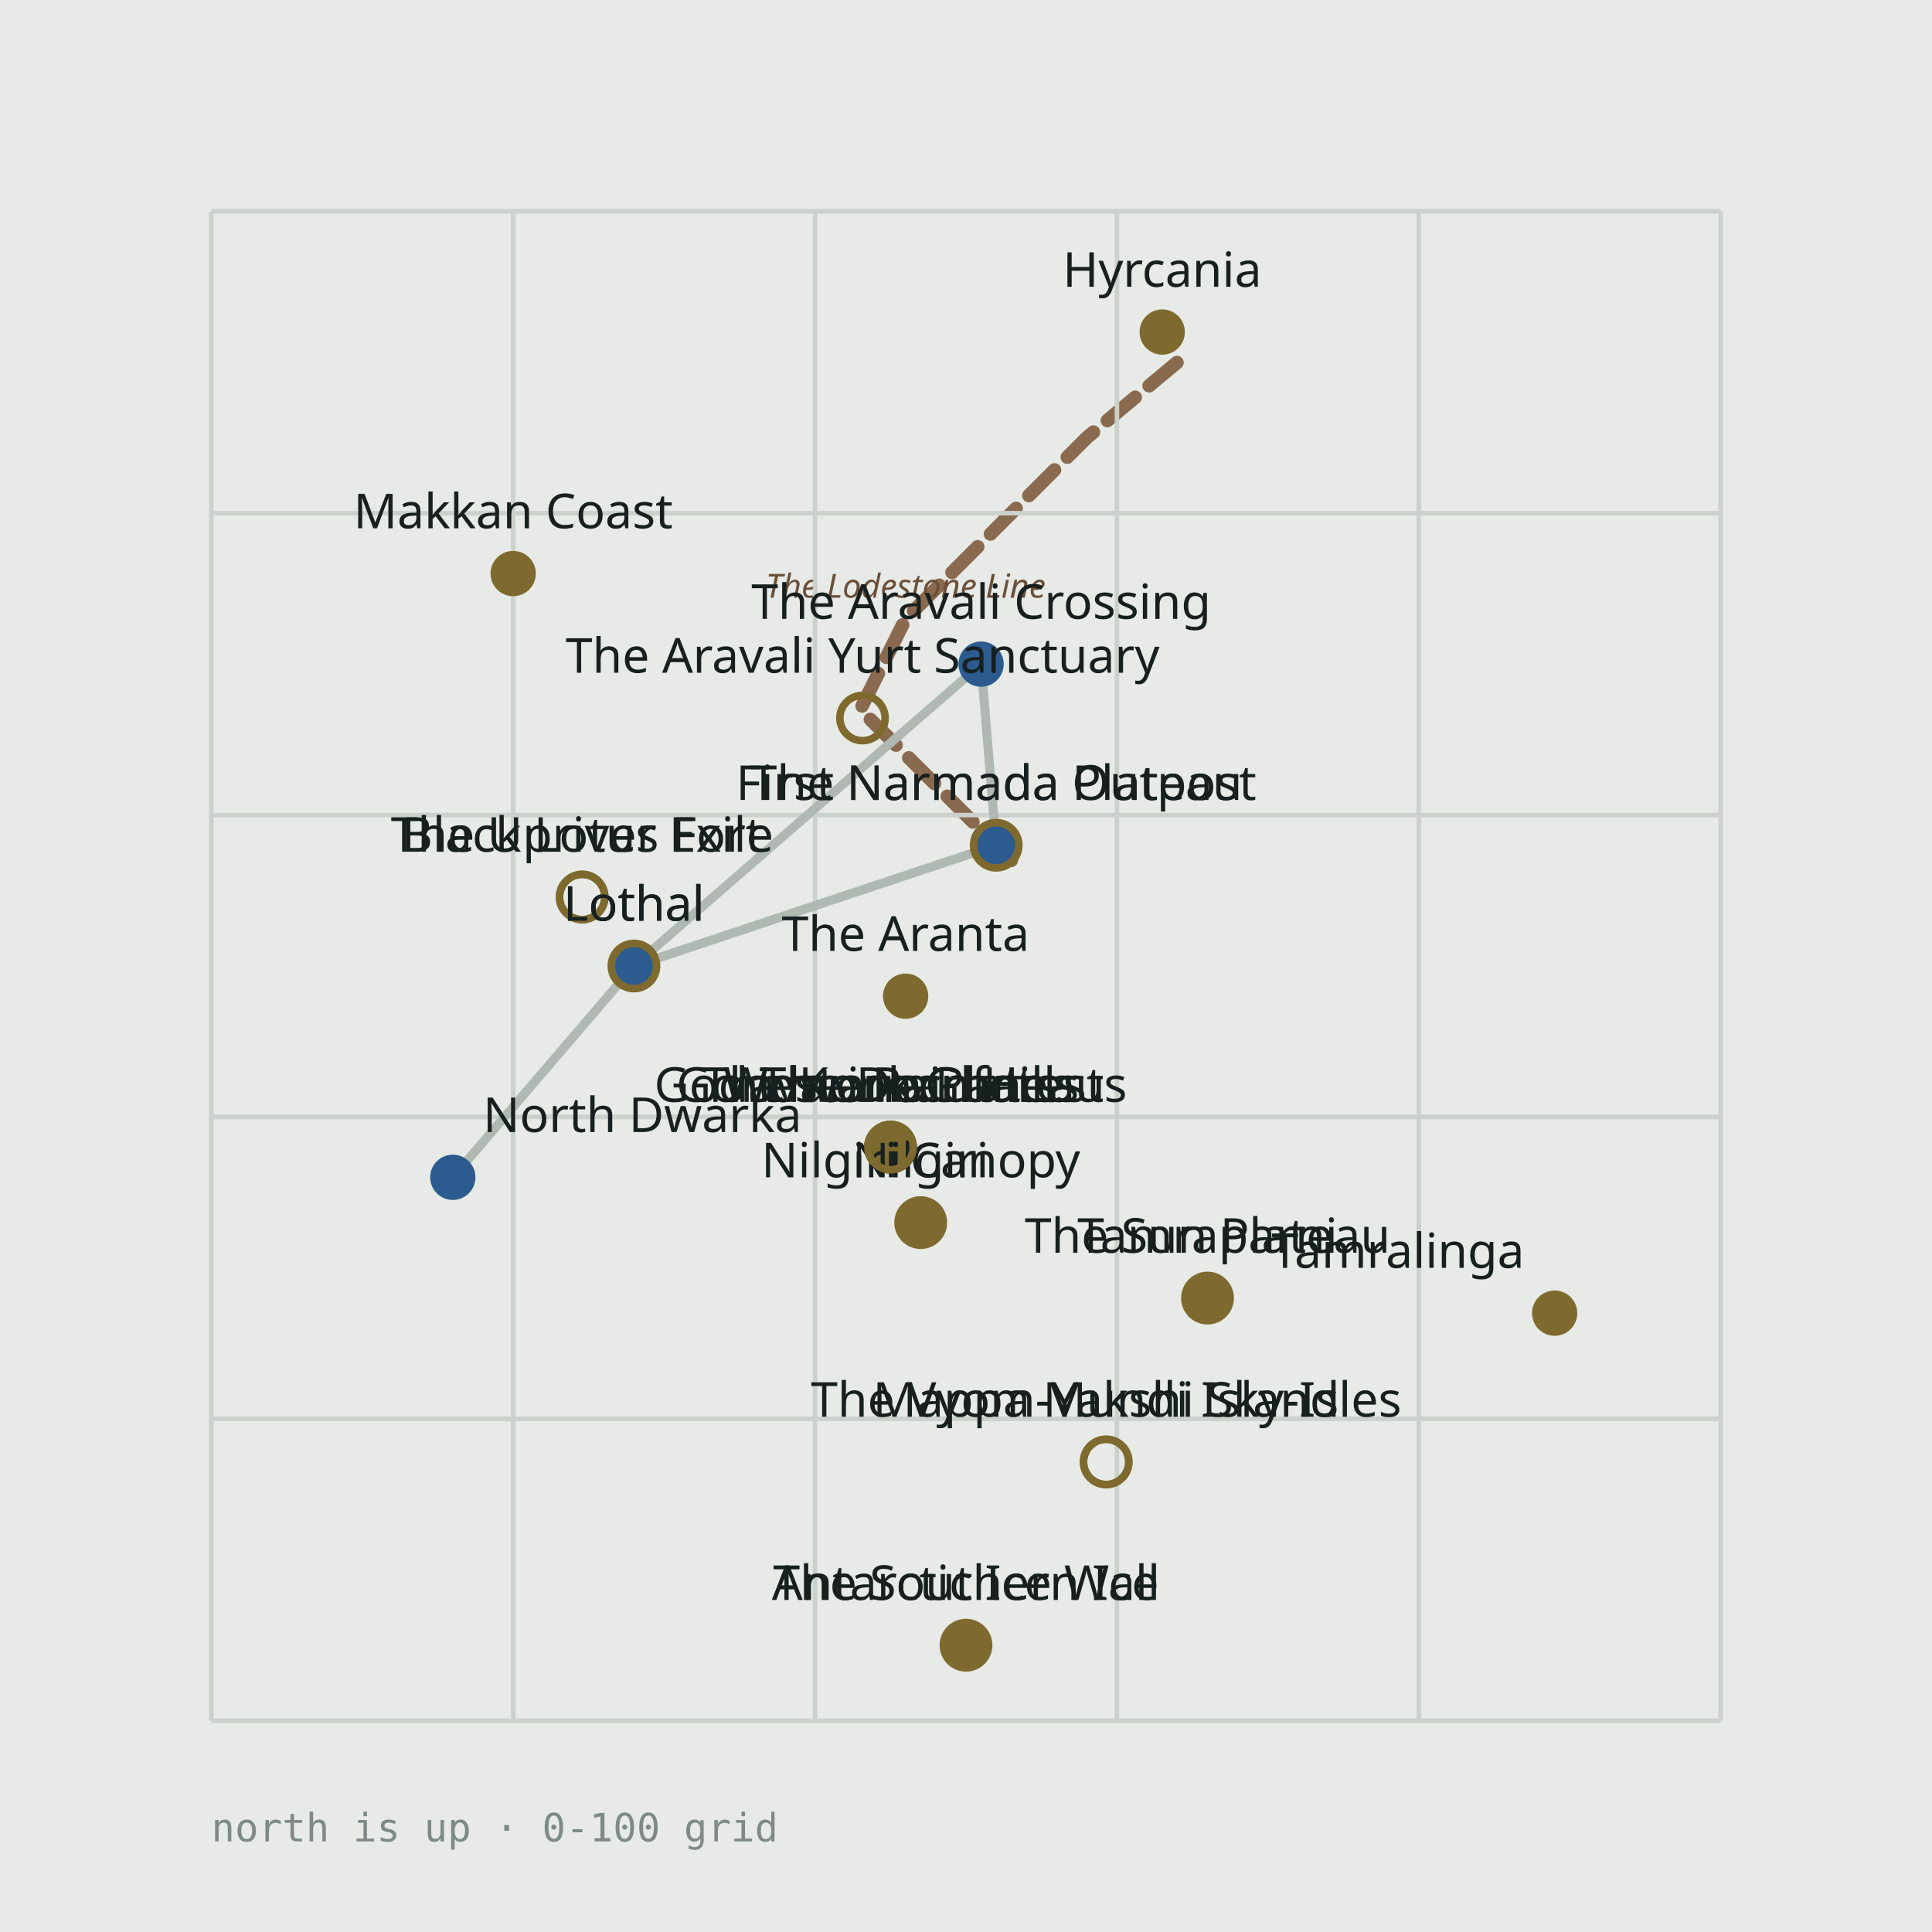
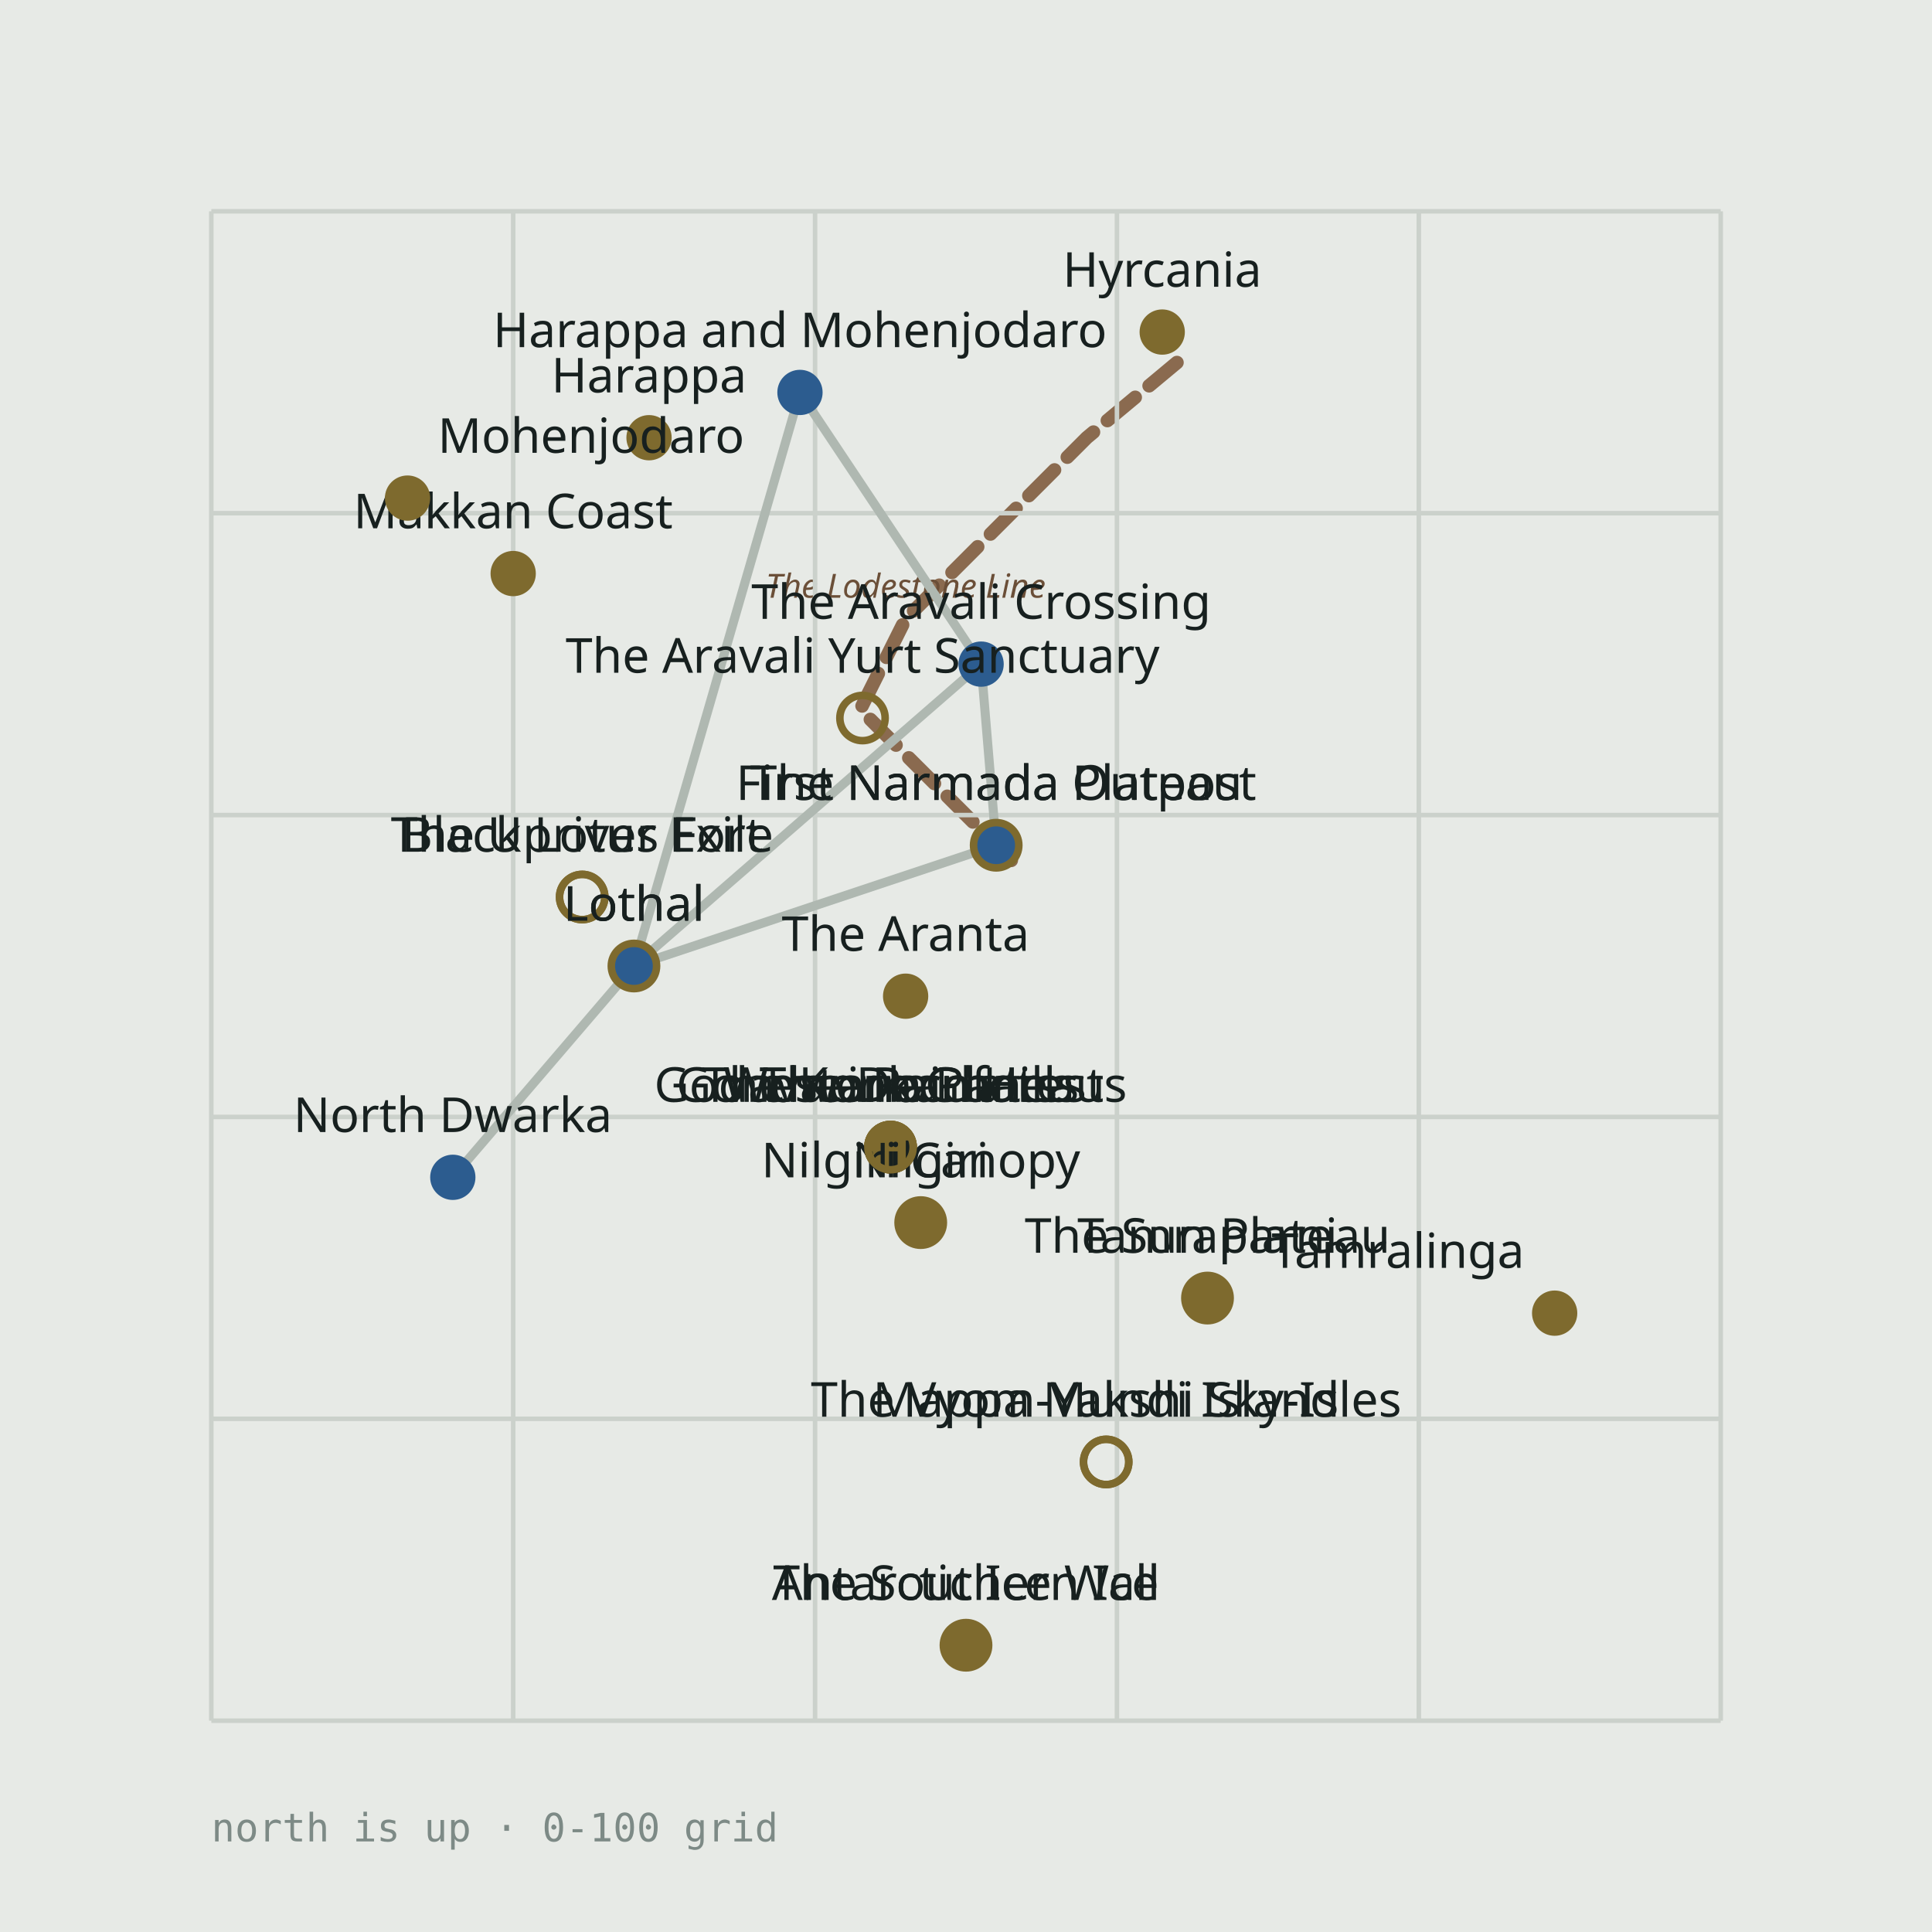
<svg xmlns="http://www.w3.org/2000/svg" viewBox="-14 -14 128 128" width="720" height="720" role="img" aria-label="Map of Post-Cataclysmic Era (The Great Shattering)">
  <style>
  .bg{fill:#E7EAE6}.grid{stroke:#CBD1CB;stroke-width:.3}.edge{stroke:#AFB8B1;stroke-width:.6}
  .dot{fill:#2C5C8F}.dot-place{fill:#7E6A2E}.dot-people{fill:#9A4B3A}
  .lbl-people{fill:#6E3528;font:italic 2.4px Archivo,sans-serif}
  .dot-within{fill:none;stroke:#7E6A2E;stroke-width:.5}
  .lbl{fill:#17201F;font:3.2px Archivo,sans-serif}
  .cap{fill:#7D8A86;font:2.6px 'JetBrains Mono',monospace}
  .sea{fill:#93B4CB} .land{fill:#C8CBA8}
  polygon{stroke:#7E8A76;stroke-width:.25}
  .rgn{fill:#39402F;font:2.7px Archivo,sans-serif;font-style:italic;opacity:.9}
  .course{fill:none;stroke:#5B87A8;stroke-width:.8;stroke-linejoin:round;stroke-linecap:round}
  .route{fill:none;stroke:#8A6A4F;stroke-width:.9;stroke-dasharray:2.4 1.2;stroke-linejoin:round;stroke-linecap:round}
  .route-lbl{fill:#6B4F38;font:2.2px Archivo,sans-serif;font-style:italic}
  .course-lbl{fill:#2F5470;font:2.2px Archivo,sans-serif;font-style:italic}
  .t-desert{fill:#D9C89A}.t-plains{fill:#A8BE84}.t-forest{fill:#7EA46E}.t-wetland{fill:#8FAD9E}.t-hills{fill:#B3B183}.t-mountains{fill:#A9A79C}.t-river{fill:#8FB3C4}.t-coast{fill:#D8CBA0}.t-sea{fill:#7FA6C0}.t-lava_field{fill:#C4735A}
  @media(prefers-color-scheme:dark){
   .bg{fill:#121817}.grid{stroke:#28322F}.edge{stroke:#3E4C4E}
   .dot{fill:#74A8DA}.dot-place{fill:#CBAE6A}.dot-within{fill:none;stroke:#CBAE6A}   .dot-people{fill:#D98A74}.lbl-people{fill:#E5A897}   .lbl{fill:#E2E7E3}.cap{fill:#78857F}
   .sea{fill:#18242E} .land{fill:#2A3026}
   polygon{stroke:#3A4436} .rgn{fill:#9FB09A}
   .course{stroke:#6E9CBD} .course-lbl{fill:#9DBDD4}
   .route{stroke:#B08D6B} .route-lbl{fill:#C7A181}
   .t-desert{fill:#3B3524}.t-plains{fill:#2A3520}.t-forest{fill:#20301E}.t-wetland{fill:#1E2E2A}.t-hills{fill:#302E20}.t-mountains{fill:#2C2B26}.t-river{fill:#1D2E36}.t-coast{fill:#393322}.t-sea{fill:#1B2C36}.t-lava_field{fill:#3A1C15}
  }

</style>
  <rect class="bg" x="-14" y="-14" width="128" height="128" />
  <polyline class="route" points="53,43 48,38 43,33 46,27 52,21 58,15 64,10" />
  <text class="route-lbl" x="46.0" y="25.6" text-anchor="middle">The Lodestone Line</text>
  <line class="grid" x1="0" y1="0" x2="0" y2="100" />
  <line class="grid" x1="20" y1="0" x2="20" y2="100" />
  <line class="grid" x1="40" y1="0" x2="40" y2="100" />
  <line class="grid" x1="60" y1="0" x2="60" y2="100" />
  <line class="grid" x1="80" y1="0" x2="80" y2="100" />
  <line class="grid" x1="100" y1="0" x2="100" y2="100" />
  <line class="grid" x1="0" y1="0" x2="100" y2="0" />
  <line class="grid" x1="0" y1="20" x2="100" y2="20" />
  <line class="grid" x1="0" y1="40" x2="100" y2="40" />
  <line class="grid" x1="0" y1="60" x2="100" y2="60" />
  <line class="grid" x1="0" y1="80" x2="100" y2="80" />
  <line class="grid" x1="0" y1="100" x2="100" y2="100" />
  <line class="edge" x1="51" y1="30" x2="28" y2="50" />
  <line class="edge" x1="51" y1="30" x2="52" y2="42" />
+   <line class="edge" x1="51" y1="30" x2="39" y2="12" />
  <line class="edge" x1="16" y1="64" x2="28" y2="50" />
  <line class="edge" x1="28" y1="50" x2="52" y2="42" />
+   <line class="edge" x1="28" y1="50" x2="39" y2="12" />
  <circle class="dot" cx="51" cy="30" r="1.5" />
  <text class="lbl" x="51" y="27" text-anchor="middle">The Aravali Crossing</text>
  <circle class="dot" cx="16" cy="64" r="1.5" />
-   <text class="lbl" x="18" y="61" text-anchor="start">North Dwarka</text>
+   <text class="lbl" x="16" y="61" text-anchor="middle">North Dwarka</text>
  <circle class="dot" cx="28" cy="50" r="1.5" />
  <text class="lbl" x="28" y="47" text-anchor="middle">Lothal</text>
  <circle class="dot" cx="52" cy="42" r="1.5" />
  <text class="lbl" x="52" y="39" text-anchor="middle">The Narmada Plateau</text>
+   <circle class="dot" cx="39" cy="12" r="1.5" />
+   <text class="lbl" x="39" y="9" text-anchor="middle">Harappa and Mohenjodaro</text>
  <circle class="dot-place dot-within" cx="50" cy="95" r="1.5" />
  <text class="lbl" x="50" y="92" text-anchor="middle">Antarctic Ice Wall</text>
  <circle class="dot-place" cx="46" cy="52" r="1.5" />
  <text class="lbl" x="46" y="49" text-anchor="middle">The Aranta</text>
  <circle class="dot-place dot-within" cx="43.143" cy="33.571" r="1.5" />
  <text class="lbl" x="43.143" y="30.571" text-anchor="middle">The Aravali Yurt Sanctuary</text>
  <circle class="dot-place dot-within" cx="24.571" cy="45.429" r="1.5" />
  <text class="lbl" x="24.571" y="42.429" text-anchor="middle">Black Lotus Fort</text>
  <circle class="dot-place" cx="45" cy="62" r="1.5" />
  <text class="lbl" x="45" y="59" text-anchor="middle">The Deccan</text>
  <circle class="dot-place dot-within" cx="45" cy="62" r="1.5" />
  <text class="lbl" x="45" y="59" text-anchor="middle">Godavari Rainforests</text>
  <circle class="dot-place dot-within" cx="45" cy="62" r="1.5" />
  <text class="lbl" x="45" y="59" text-anchor="middle">Gondwana Plateau</text>
+   <circle class="dot-place" cx="29" cy="15" r="1.5" />
+   <text class="lbl" x="29" y="12" text-anchor="middle">Harappa</text>
  <circle class="dot-place" cx="63" cy="8" r="1.5" />
  <text class="lbl" x="63" y="5" text-anchor="middle">Hyrcania</text>
  <circle class="dot-place dot-within" cx="45" cy="62" r="1.5" />
  <text class="lbl" x="45" y="59" text-anchor="middle">The Konkan Hills</text>
  <circle class="dot-place" cx="20" cy="24" r="1.5" />
  <text class="lbl" x="20" y="21" text-anchor="middle">Makkan Coast</text>
  <circle class="dot-place dot-within" cx="59.286" cy="82.857" r="1.5" />
  <text class="lbl" x="59.286" y="79.857" text-anchor="middle">Mappa Mundi Island</text>
+   <circle class="dot-place" cx="13" cy="19" r="1.5" />
+   <text class="lbl" x="15" y="16" text-anchor="start">Mohenjodaro</text>
  <circle class="dot-place dot-within" cx="52" cy="42" r="1.5" />
  <text class="lbl" x="52" y="39" text-anchor="middle">First Narmada Outpost</text>
  <circle class="dot-place" cx="47" cy="67" r="1.5" />
  <text class="lbl" x="47" y="64" text-anchor="middle">Nilgiri</text>
  <circle class="dot-place dot-within" cx="47" cy="67" r="1.5" />
  <text class="lbl" x="47" y="64" text-anchor="middle">Nilgiri Canopy</text>
  <circle class="dot-place dot-within" cx="59.286" cy="82.857" r="1.5" />
  <text class="lbl" x="59.286" y="79.857" text-anchor="middle">The Vyom-Yakshi Sky-Isles</text>
  <circle class="dot-place" cx="50" cy="95" r="1.5" />
  <text class="lbl" x="50" y="92" text-anchor="middle">The Southern Ice</text>
  <circle class="dot-place dot-within" cx="66" cy="72" r="1.5" />
  <text class="lbl" x="66" y="69" text-anchor="middle">The Sun Plateau</text>
  <circle class="dot-place" cx="89" cy="73" r="1.5" />
  <text class="lbl" x="87" y="70" text-anchor="end">Tamralinga</text>
  <circle class="dot-place" cx="66" cy="72" r="1.5" />
  <text class="lbl" x="66" y="69" text-anchor="middle">Tamraparni</text>
  <circle class="dot-place dot-within" cx="24.571" cy="45.429" r="1.5" />
  <text class="lbl" x="24.571" y="42.429" text-anchor="middle">The Upriver Exile</text>
  <circle class="dot-place dot-within" cx="45" cy="62" r="1.5" />
  <text class="lbl" x="45" y="59" text-anchor="middle">Western Ghats</text>
  <circle class="dot-place dot-within" cx="28" cy="50" r="1.5" />
  <text class="lbl" x="28" y="47" text-anchor="middle">Lothal</text>
  <text class="cap" x="0" y="108">north is up · 0-100 grid</text>
</svg>
